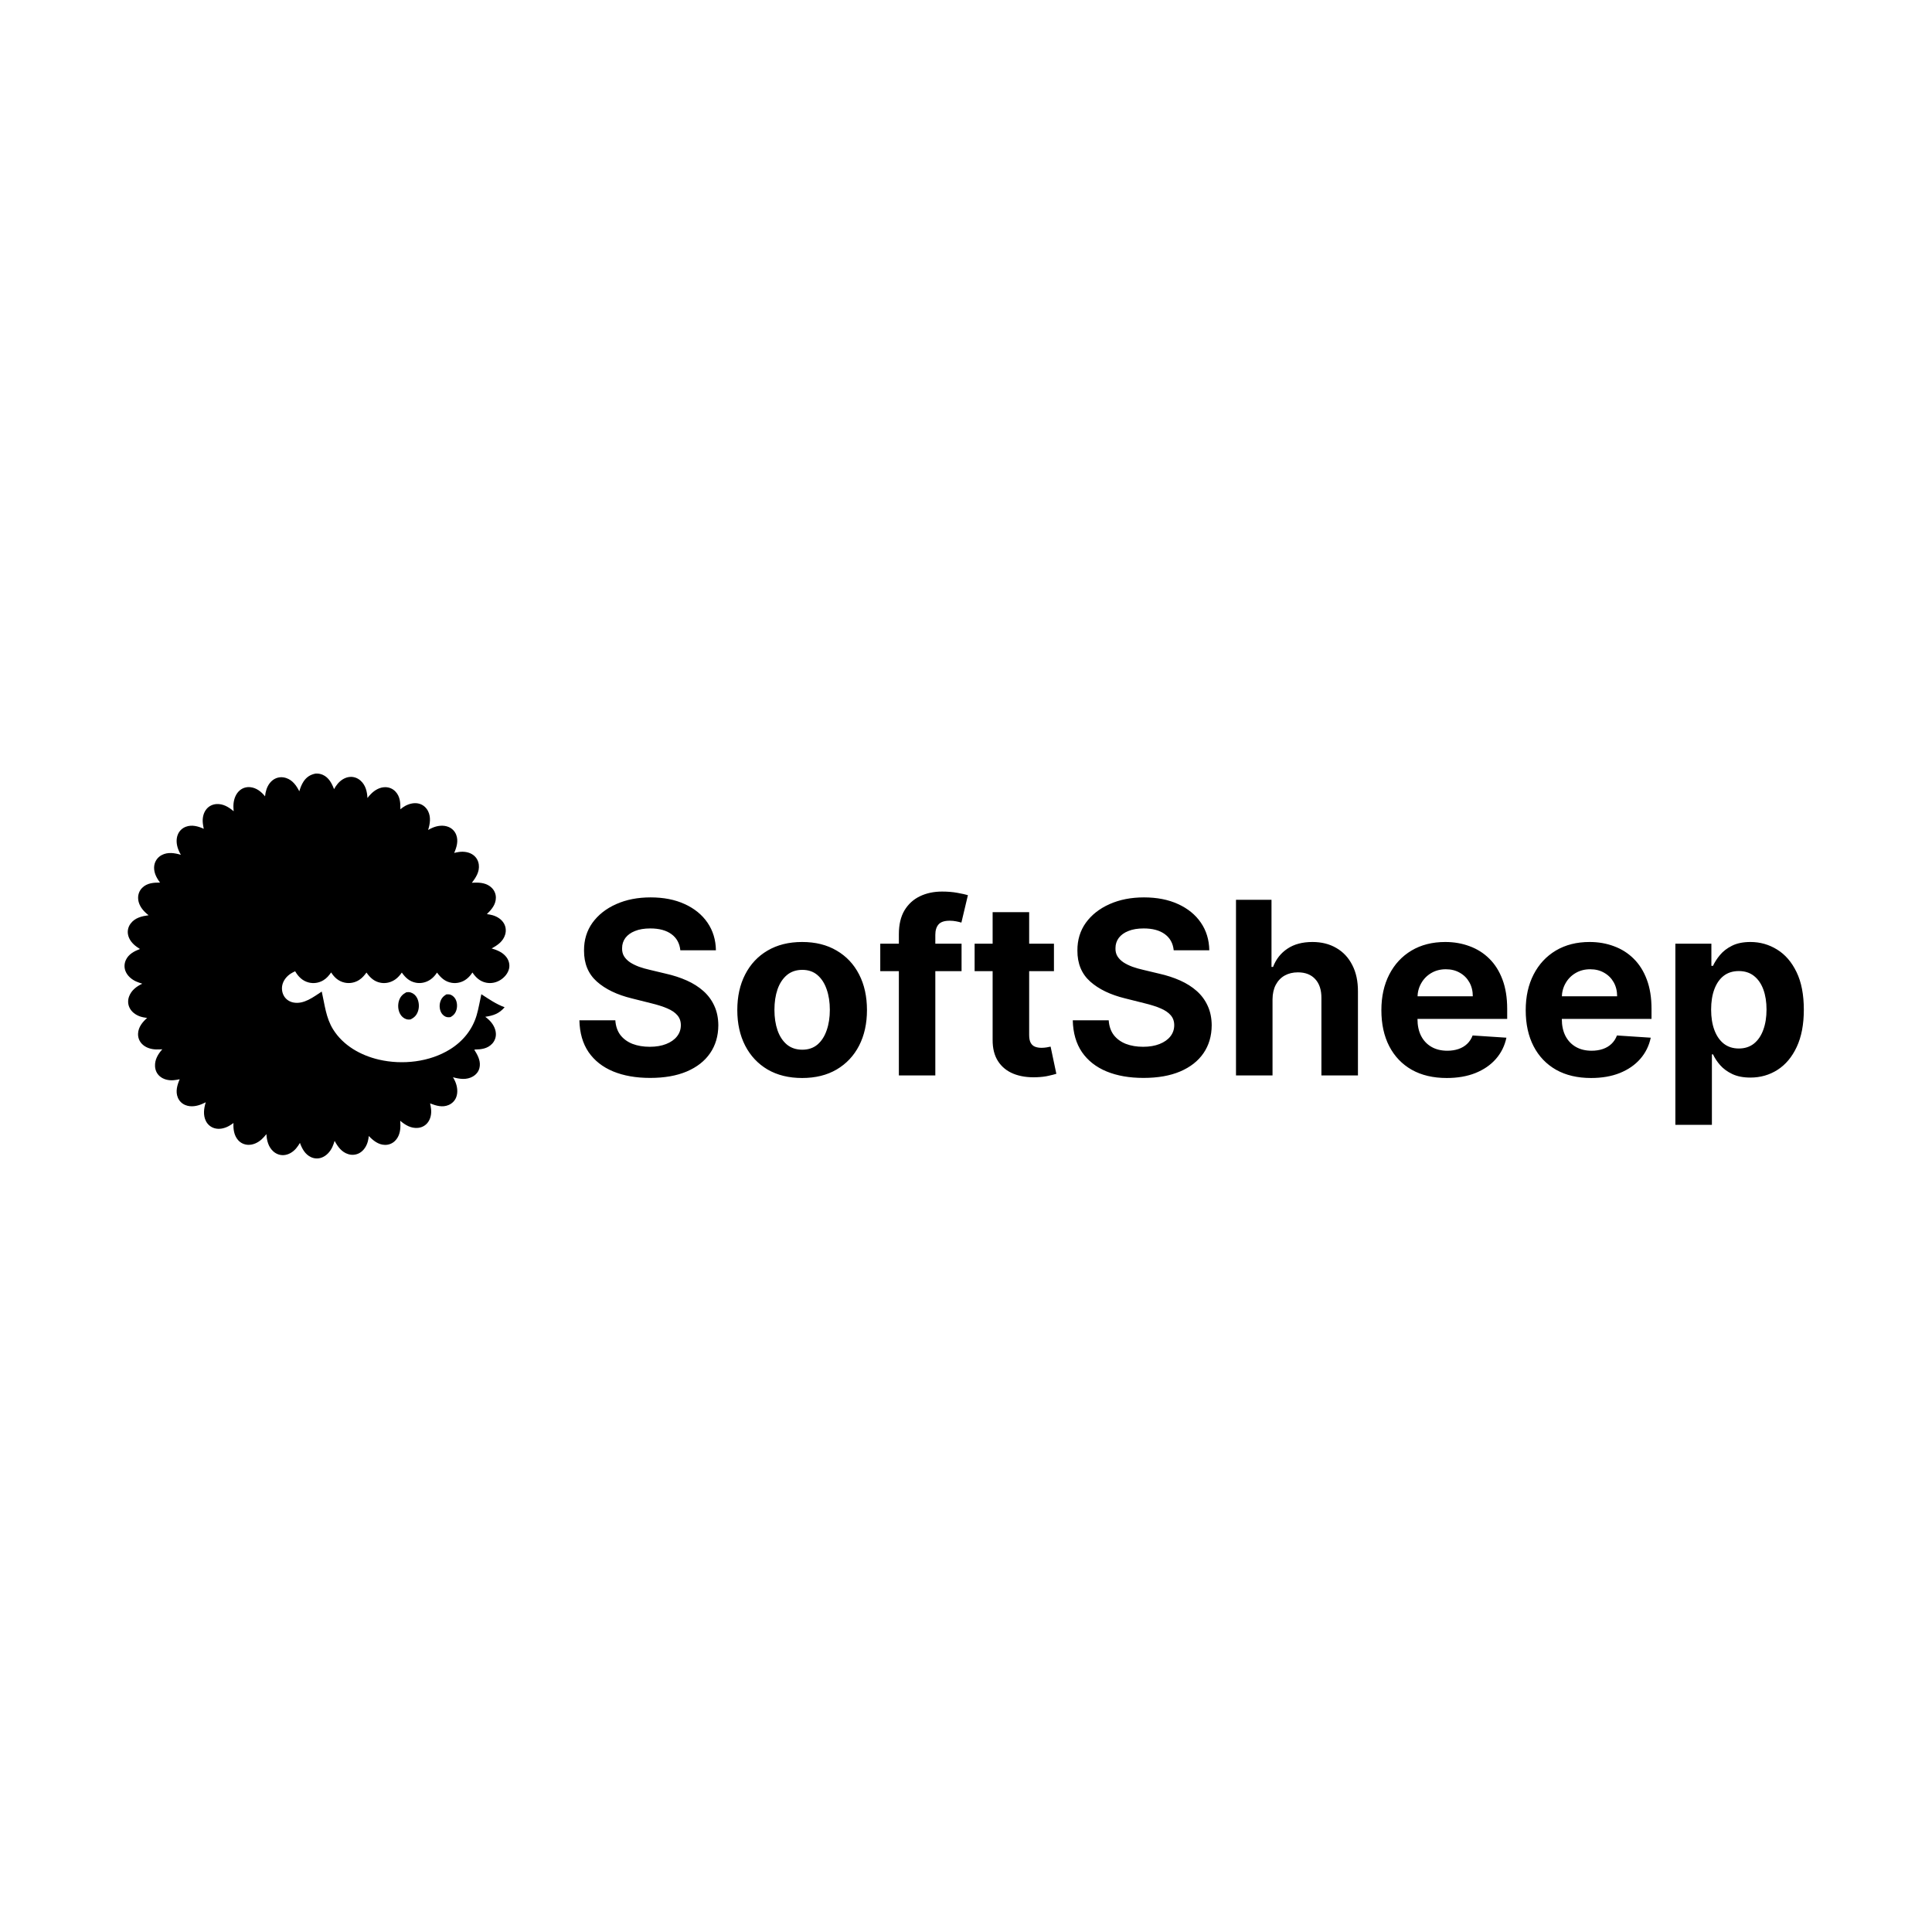
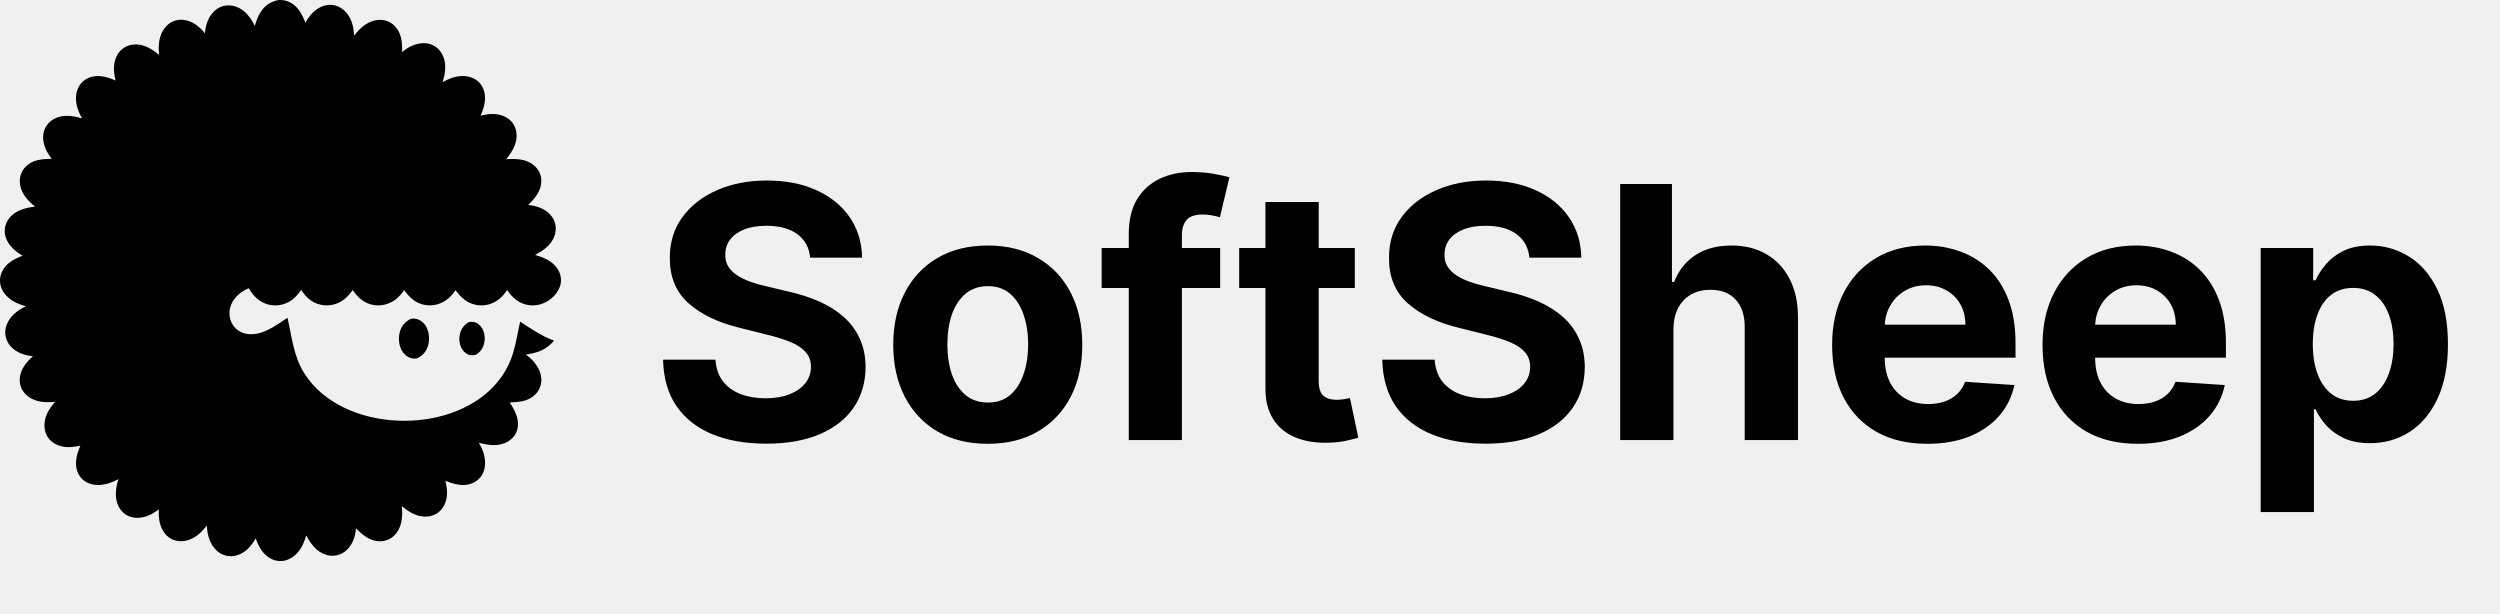
- <svg xmlns="http://www.w3.org/2000/svg" width="1024" height="1024" viewBox="0 0 1024 1024" fill="none">
-   <rect width="1024" height="1024" fill="white" />
-   <path d="M167.281 410.009C168.638 409.957 169.835 410.121 171.085 410.675C174.276 412.093 175.86 415.162 177.049 418.258C177.621 417.243 178.23 416.29 178.986 415.398C180.642 413.443 182.966 411.937 185.575 411.774C187.608 411.648 189.548 412.375 191.066 413.718C193.771 416.113 194.579 419.497 194.755 422.96C195.32 422.213 195.932 421.506 196.589 420.838C198.596 418.788 201.272 417.205 204.215 417.219C206.241 417.23 208.124 418.013 209.536 419.469C212.074 422.083 212.268 425.507 212.204 428.94C213.043 428.265 213.878 427.612 214.832 427.107C217.163 425.874 219.938 425.236 222.508 426.075C224.451 426.709 225.994 428.14 226.901 429.956C228.47 433.097 227.946 436.679 226.905 439.89C227.666 439.464 228.447 439.075 229.246 438.724C231.854 437.596 235.006 437.185 237.692 438.287C237.924 438.38 238.15 438.484 238.371 438.6C238.592 438.716 238.807 438.842 239.015 438.98C239.223 439.118 239.423 439.266 239.617 439.424C239.809 439.583 239.993 439.751 240.169 439.929C240.344 440.106 240.51 440.292 240.667 440.487C240.823 440.681 240.969 440.883 241.105 441.093C241.24 441.302 241.365 441.518 241.478 441.741C241.591 441.963 241.693 442.191 241.783 442.424C243.051 445.667 242.06 449.037 240.723 452.072C241.534 451.861 242.354 451.695 243.184 451.576C245.837 451.19 248.775 451.59 250.947 453.258C252.542 454.484 253.532 456.279 253.777 458.272C254.238 462.013 252.277 465.072 250.086 467.883C250.606 467.86 251.126 467.839 251.646 467.822C254.855 467.718 258.13 468.16 260.548 470.485C260.727 470.654 260.897 470.832 261.057 471.019C261.218 471.206 261.369 471.4 261.51 471.602C261.651 471.804 261.781 472.012 261.901 472.227C262.021 472.443 262.13 472.664 262.227 472.89C262.325 473.116 262.411 473.346 262.485 473.581C262.559 473.816 262.621 474.053 262.672 474.295C262.722 474.536 262.76 474.779 262.785 475.024C262.81 475.269 262.823 475.514 262.824 475.761C262.834 479.42 260.517 482.083 258.065 484.499C259.081 484.631 260.075 484.806 261.062 485.084C263.545 485.785 265.935 487.292 267.189 489.607C268.147 491.375 268.317 493.426 267.747 495.347C266.673 498.96 263.719 500.999 260.566 502.683C263.651 503.617 266.713 504.848 268.622 507.601C269.748 509.227 270.254 511.328 269.839 513.279C269.311 515.753 267.548 517.866 265.48 519.248C263.171 520.791 260.399 521.391 257.671 520.838C254.418 520.178 252.195 518.121 250.398 515.439C249.528 516.77 248.525 517.965 247.247 518.925C246.973 519.135 246.69 519.33 246.397 519.511C246.104 519.692 245.802 519.858 245.492 520.009C245.183 520.159 244.866 520.294 244.542 520.412C244.219 520.531 243.891 520.633 243.557 520.718C243.223 520.804 242.886 520.872 242.545 520.924C242.205 520.975 241.862 521.01 241.519 521.027C241.174 521.043 240.83 521.043 240.486 521.025C240.142 521.007 239.8 520.972 239.459 520.92C235.953 520.364 233.652 518.258 231.633 515.489C230.74 516.84 229.638 518.113 228.315 519.06C226.037 520.692 223.23 521.377 220.463 520.87C217.094 520.253 214.876 518.19 212.968 515.478C212.02 516.83 210.957 518.084 209.607 519.05C207.364 520.653 204.602 521.374 201.87 520.907C198.42 520.316 196.18 518.243 194.238 515.471C193.136 516.982 192.014 518.309 190.438 519.345C190.153 519.533 189.858 519.706 189.555 519.864C189.252 520.022 188.942 520.165 188.625 520.293C188.308 520.42 187.985 520.531 187.657 520.626C187.329 520.721 186.997 520.8 186.66 520.862C186.324 520.923 185.986 520.968 185.645 520.997C185.304 521.025 184.963 521.036 184.622 521.03C184.28 521.024 183.939 521.001 183.6 520.961C183.26 520.922 182.924 520.865 182.59 520.791C179.408 520.079 177.226 518.091 175.51 515.412C174.31 517.095 173.167 518.488 171.377 519.567C171.086 519.743 170.786 519.905 170.478 520.052C170.17 520.199 169.855 520.33 169.534 520.445C169.213 520.56 168.887 520.659 168.556 520.741C168.226 520.824 167.891 520.889 167.554 520.938C167.216 520.987 166.877 521.019 166.536 521.033C166.195 521.048 165.855 521.046 165.514 521.027C165.174 521.007 164.835 520.971 164.498 520.917C164.161 520.864 163.828 520.793 163.498 520.706C160.256 519.847 158.082 517.611 156.435 514.794C155.674 515.144 154.906 515.531 154.198 515.978C152.006 517.362 150.188 519.56 149.627 522.127C149.176 524.192 149.551 526.461 150.719 528.231C151.806 529.876 153.528 530.953 155.45 531.339C161.037 532.459 166.135 528.406 170.536 525.549C172.12 532.46 172.708 539.4 176.545 545.576C181.884 554.17 191.172 559.377 200.826 561.623C213.246 564.513 227.713 562.937 238.629 556.1C245.355 551.888 250.377 545.75 252.635 538.086C253.7 534.47 254.285 530.639 255.124 526.956C259.118 529.553 262.962 532.204 267.459 533.87C264.504 537.272 261.538 538.278 257.2 538.924C257.81 539.365 258.395 539.862 258.952 540.368C261.032 542.263 262.739 545.011 262.832 547.888C262.841 548.134 262.838 548.38 262.822 548.625C262.807 548.871 262.78 549.115 262.74 549.358C262.7 549.6 262.648 549.841 262.584 550.079C262.52 550.316 262.444 550.55 262.357 550.779C262.27 551.009 262.171 551.234 262.061 551.454C261.951 551.675 261.83 551.889 261.699 552.097C261.567 552.304 261.426 552.505 261.274 552.699C261.122 552.893 260.961 553.079 260.791 553.256C258.348 555.822 255.12 556.212 251.768 556.281L251.559 556.295L251.456 556.545C251.626 556.801 251.791 557.06 251.953 557.322C253.606 560.009 254.908 562.947 254.09 566.161C253.606 568.068 252.315 569.576 250.636 570.553C247.313 572.488 243.618 571.928 240.089 570.97C240.5 571.628 240.863 572.312 241.179 573.021C242.353 575.614 242.849 578.872 241.792 581.585C241.07 583.435 239.641 584.868 237.825 585.658C234.494 587.106 231.155 586.066 227.957 584.826C228.202 585.805 228.362 586.818 228.474 587.82C228.761 590.375 228.227 593.152 226.561 595.169C225.29 596.709 223.484 597.623 221.502 597.805C217.853 598.14 214.795 596.301 212.12 594.03C212.193 594.848 212.229 595.668 212.229 596.49C212.245 599.46 211.573 602.499 209.393 604.657C209.219 604.833 209.037 604.999 208.846 605.155C208.655 605.312 208.456 605.458 208.251 605.595C208.045 605.732 207.833 605.858 207.614 605.972C207.395 606.087 207.171 606.191 206.942 606.284C206.713 606.376 206.48 606.457 206.243 606.525C206.006 606.594 205.766 606.651 205.523 606.695C205.28 606.74 205.035 606.772 204.789 606.791C204.542 606.811 204.296 606.818 204.049 606.813C200.526 606.755 197.786 604.52 195.465 602.099C195.366 603.06 195.221 603.997 194.972 604.932C194.313 607.412 192.823 609.849 190.535 611.123C190.314 611.245 190.087 611.357 189.854 611.457C189.621 611.556 189.384 611.644 189.143 611.72C188.901 611.796 188.656 611.86 188.409 611.912C188.161 611.964 187.911 612.003 187.659 612.03C187.407 612.057 187.155 612.071 186.902 612.072C186.649 612.073 186.396 612.062 186.144 612.039C185.892 612.015 185.642 611.979 185.393 611.93C185.145 611.881 184.899 611.82 184.657 611.746C181.108 610.703 179.025 607.775 177.35 604.684C177.014 605.773 176.644 606.877 176.165 607.911C175.034 610.352 173.073 612.597 170.502 613.543C170.273 613.628 170.042 613.701 169.807 613.762C169.572 613.823 169.334 613.873 169.093 613.911C168.853 613.948 168.612 613.974 168.369 613.988C168.126 614.002 167.884 614.004 167.641 613.993C167.398 613.983 167.156 613.961 166.915 613.927C166.674 613.892 166.436 613.846 166.2 613.788C165.964 613.73 165.731 613.66 165.502 613.579C165.272 613.498 165.048 613.406 164.828 613.302C161.699 611.851 160.102 608.855 158.973 605.763C158.346 606.805 157.697 607.809 156.897 608.73C155.239 610.64 152.913 612.091 150.342 612.239C148.322 612.356 146.393 611.629 144.889 610.289C142.255 607.944 141.373 604.498 141.206 601.104C140.434 602.074 139.615 603.014 138.697 603.851C136.737 605.638 134.108 606.917 131.408 606.777C129.381 606.672 127.523 605.798 126.183 604.267C124.032 601.808 123.557 598.366 123.753 595.221C122.962 595.799 122.154 596.341 121.295 596.813C118.976 598.088 116.176 598.742 113.59 597.953C113.351 597.88 113.116 597.795 112.885 597.698C112.655 597.601 112.43 597.493 112.21 597.374C111.99 597.254 111.777 597.123 111.571 596.982C111.365 596.84 111.166 596.689 110.975 596.528C110.785 596.366 110.603 596.195 110.429 596.015C110.256 595.834 110.092 595.646 109.938 595.45C109.784 595.253 109.64 595.048 109.506 594.837C109.373 594.625 109.25 594.408 109.139 594.184C107.571 591.1 108.042 587.4 109.061 584.229C108.455 584.538 107.839 584.826 107.213 585.093C104.403 586.302 101.151 586.906 98.231 585.701C98.009 585.612 97.792 585.511 97.579 585.4C97.367 585.289 97.161 585.167 96.961 585.036C96.76 584.904 96.567 584.762 96.381 584.611C96.195 584.46 96.017 584.3 95.847 584.131C95.677 583.963 95.516 583.786 95.363 583.601C95.21 583.416 95.068 583.224 94.934 583.025C94.801 582.826 94.678 582.62 94.565 582.409C94.452 582.197 94.35 581.981 94.259 581.759C92.912 578.506 93.927 575.105 95.232 572.029C94.13 572.263 93.021 572.453 91.897 572.542C89.346 572.742 86.591 572.124 84.636 570.404C83.097 569.051 82.271 567.173 82.172 565.138C81.999 561.609 83.759 558.673 86.03 556.136C84.931 556.201 83.828 556.256 82.726 556.224C79.924 556.141 77.005 555.238 75.074 553.116C73.722 551.629 73.07 549.736 73.181 547.735C73.37 544.325 75.529 541.705 77.974 539.529C76.689 539.353 75.434 539.159 74.207 538.728C71.826 537.89 69.664 536.305 68.588 533.969C67.729 532.105 67.713 530.042 68.423 528.128C69.628 524.878 72.373 522.804 75.408 521.38C74.32 521.034 73.214 520.672 72.17 520.21C69.738 519.133 67.453 517.174 66.487 514.645C65.766 512.755 65.856 510.71 66.689 508.873C68.12 505.719 71.099 504.175 74.171 502.987C73.611 502.632 73.061 502.262 72.52 501.878C70.246 500.266 68.272 497.97 67.814 495.14C67.485 493.119 68.02 491.123 69.249 489.494C71.581 486.403 75.145 485.605 78.761 485.097C78.167 484.659 77.615 484.168 77.078 483.663C74.948 481.659 73.241 478.985 73.198 475.977C73.169 473.951 73.909 472.04 75.338 470.596C77.911 467.997 81.382 467.777 84.821 467.785C84.236 467.019 83.706 466.215 83.232 465.376C81.951 463.119 81.242 460.367 81.964 457.813C82.033 457.569 82.114 457.328 82.208 457.092C82.301 456.856 82.406 456.626 82.523 456.4C82.64 456.175 82.768 455.956 82.908 455.743C83.047 455.531 83.196 455.327 83.356 455.129C83.516 454.932 83.685 454.744 83.865 454.564C84.044 454.384 84.232 454.214 84.428 454.053C84.624 453.892 84.829 453.742 85.04 453.601C85.252 453.461 85.47 453.333 85.695 453.215C88.908 451.5 92.534 452.079 95.864 453.061C95.312 452.19 94.872 451.199 94.5 450.239C93.51 447.683 93.204 444.658 94.348 442.101C94.447 441.878 94.556 441.661 94.675 441.449C94.795 441.238 94.926 441.033 95.066 440.834C95.207 440.635 95.356 440.444 95.516 440.26C95.675 440.077 95.844 439.901 96.021 439.734C96.198 439.567 96.383 439.41 96.575 439.262C96.768 439.113 96.968 438.974 97.174 438.846C97.381 438.717 97.594 438.599 97.812 438.492C98.03 438.385 98.253 438.289 98.481 438.204C101.695 436.987 105.013 437.922 108.003 439.286C107.784 438.312 107.617 437.329 107.505 436.337C107.213 433.723 107.735 430.888 109.448 428.824C110.752 427.252 112.612 426.336 114.641 426.183C118.225 425.911 121.217 427.752 123.843 429.98C123.741 428.619 123.641 427.262 123.78 425.9C124.05 423.24 125.091 420.523 127.22 418.804C128.79 417.535 130.737 417.013 132.735 417.23C135.939 417.579 138.524 419.642 140.476 422.078C140.61 420.848 140.822 419.652 141.206 418.473C141.977 416.107 143.481 413.897 145.742 412.749C147.6 411.805 149.726 411.719 151.691 412.377C155.08 413.509 157.094 416.352 158.641 419.402C159.171 417.601 159.845 415.793 160.886 414.222C162.468 411.835 164.498 410.551 167.281 410.009Z" fill="black" />
-   <path d="M215.371 525.917C216.209 525.812 216.923 525.779 217.736 526.05C219.257 526.556 220.377 527.594 221.085 529.015C222.146 531.147 222.302 533.84 221.506 536.083C220.762 538.179 219.516 539.412 217.518 540.343C216.776 540.408 216.071 540.417 215.351 540.188C213.898 539.726 212.729 538.651 212.023 537.316C210.934 535.257 210.773 532.636 211.456 530.426C212.128 528.253 213.403 526.984 215.371 525.917Z" fill="black" />
-   <path d="M236.551 527.051C237.088 526.999 237.688 526.982 238.222 527.068C239.481 527.271 240.651 528.279 241.293 529.34C242.289 530.987 242.464 533.223 241.975 535.061C241.478 536.932 240.483 538.119 238.82 539.087C238.217 539.165 237.577 539.213 236.973 539.114C235.828 538.926 234.705 538.026 234.087 537.074C233.02 535.428 232.774 533.202 233.259 531.322C233.769 529.346 234.81 528.093 236.551 527.051Z" fill="black" />
-   <path d="M360.591 503.682C360.227 500.015 358.667 497.167 355.909 495.136C353.152 493.106 349.409 492.091 344.682 492.091C341.47 492.091 338.758 492.545 336.545 493.455C334.333 494.333 332.636 495.561 331.455 497.136C330.303 498.712 329.727 500.5 329.727 502.5C329.667 504.167 330.015 505.621 330.773 506.864C331.561 508.106 332.636 509.182 334 510.091C335.364 510.97 336.939 511.742 338.727 512.409C340.515 513.045 342.424 513.591 344.455 514.045L352.818 516.045C356.879 516.955 360.606 518.167 364 519.682C367.394 521.197 370.333 523.061 372.818 525.273C375.303 527.485 377.227 530.091 378.591 533.091C379.985 536.091 380.697 539.53 380.727 543.409C380.697 549.106 379.242 554.045 376.364 558.227C373.515 562.379 369.394 565.606 364 567.909C358.636 570.182 352.167 571.318 344.591 571.318C337.076 571.318 330.53 570.167 324.955 567.864C319.409 565.561 315.076 562.152 311.955 557.636C308.864 553.091 307.242 547.47 307.091 540.773H326.136C326.348 543.894 327.242 546.5 328.818 548.591C330.424 550.652 332.561 552.212 335.227 553.273C337.924 554.303 340.97 554.818 344.364 554.818C347.697 554.818 350.591 554.333 353.045 553.364C355.53 552.394 357.455 551.045 358.818 549.318C360.182 547.591 360.864 545.606 360.864 543.364C360.864 541.273 360.242 539.515 359 538.091C357.788 536.667 356 535.455 353.636 534.455C351.303 533.455 348.439 532.545 345.045 531.727L334.909 529.182C327.061 527.273 320.864 524.288 316.318 520.227C311.773 516.167 309.515 510.697 309.545 503.818C309.515 498.182 311.015 493.258 314.045 489.045C317.106 484.833 321.303 481.545 326.636 479.182C331.97 476.818 338.03 475.636 344.818 475.636C351.727 475.636 357.758 476.818 362.909 479.182C368.091 481.545 372.121 484.833 375 489.045C377.879 493.258 379.364 498.136 379.455 503.682H360.591ZM425.148 571.364C418.087 571.364 411.981 569.864 406.83 566.864C401.708 563.833 397.754 559.621 394.966 554.227C392.178 548.803 390.784 542.515 390.784 535.364C390.784 528.152 392.178 521.848 394.966 516.455C397.754 511.03 401.708 506.818 406.83 503.818C411.981 500.788 418.087 499.273 425.148 499.273C432.208 499.273 438.299 500.788 443.42 503.818C448.572 506.818 452.542 511.03 455.33 516.455C458.117 521.848 459.511 528.152 459.511 535.364C459.511 542.515 458.117 548.803 455.33 554.227C452.542 559.621 448.572 563.833 443.42 566.864C438.299 569.864 432.208 571.364 425.148 571.364ZM425.239 556.364C428.451 556.364 431.133 555.455 433.284 553.636C435.436 551.788 437.057 549.273 438.148 546.091C439.269 542.909 439.83 539.288 439.83 535.227C439.83 531.167 439.269 527.545 438.148 524.364C437.057 521.182 435.436 518.667 433.284 516.818C431.133 514.97 428.451 514.045 425.239 514.045C421.996 514.045 419.269 514.97 417.057 516.818C414.875 518.667 413.223 521.182 412.102 524.364C411.011 527.545 410.466 531.167 410.466 535.227C410.466 539.288 411.011 542.909 412.102 546.091C413.223 549.273 414.875 551.788 417.057 553.636C419.269 555.455 421.996 556.364 425.239 556.364ZM509.648 500.182V514.727H466.557V500.182H509.648ZM476.42 570V495.136C476.42 490.076 477.405 485.879 479.375 482.545C481.375 479.212 484.102 476.712 487.557 475.045C491.011 473.379 494.936 472.545 499.33 472.545C502.299 472.545 505.011 472.773 507.466 473.227C509.951 473.682 511.799 474.091 513.011 474.455L509.557 489C508.799 488.758 507.86 488.53 506.739 488.318C505.648 488.106 504.527 488 503.375 488C500.527 488 498.542 488.667 497.42 490C496.299 491.303 495.739 493.136 495.739 495.5V570H476.42ZM558.614 500.182V514.727H516.568V500.182H558.614ZM526.114 483.455H545.477V548.545C545.477 550.333 545.75 551.727 546.295 552.727C546.841 553.697 547.598 554.379 548.568 554.773C549.568 555.167 550.72 555.364 552.023 555.364C552.932 555.364 553.841 555.288 554.75 555.136C555.659 554.955 556.356 554.818 556.841 554.727L559.886 569.136C558.917 569.439 557.553 569.788 555.795 570.182C554.038 570.606 551.902 570.864 549.386 570.955C544.72 571.136 540.629 570.515 537.114 569.091C533.629 567.667 530.917 565.455 528.977 562.455C527.038 559.455 526.083 555.667 526.114 551.091V483.455ZM622.091 503.682C621.727 500.015 620.167 497.167 617.409 495.136C614.652 493.106 610.909 492.091 606.182 492.091C602.97 492.091 600.258 492.545 598.045 493.455C595.833 494.333 594.136 495.561 592.955 497.136C591.803 498.712 591.227 500.5 591.227 502.5C591.167 504.167 591.515 505.621 592.273 506.864C593.061 508.106 594.136 509.182 595.5 510.091C596.864 510.97 598.439 511.742 600.227 512.409C602.015 513.045 603.924 513.591 605.955 514.045L614.318 516.045C618.379 516.955 622.106 518.167 625.5 519.682C628.894 521.197 631.833 523.061 634.318 525.273C636.803 527.485 638.727 530.091 640.091 533.091C641.485 536.091 642.197 539.53 642.227 543.409C642.197 549.106 640.742 554.045 637.864 558.227C635.015 562.379 630.894 565.606 625.5 567.909C620.136 570.182 613.667 571.318 606.091 571.318C598.576 571.318 592.03 570.167 586.455 567.864C580.909 565.561 576.576 562.152 573.455 557.636C570.364 553.091 568.742 547.47 568.591 540.773H587.636C587.848 543.894 588.742 546.5 590.318 548.591C591.924 550.652 594.061 552.212 596.727 553.273C599.424 554.303 602.47 554.818 605.864 554.818C609.197 554.818 612.091 554.333 614.545 553.364C617.03 552.394 618.955 551.045 620.318 549.318C621.682 547.591 622.364 545.606 622.364 543.364C622.364 541.273 621.742 539.515 620.5 538.091C619.288 536.667 617.5 535.455 615.136 534.455C612.803 533.455 609.939 532.545 606.545 531.727L596.409 529.182C588.561 527.273 582.364 524.288 577.818 520.227C573.273 516.167 571.015 510.697 571.045 503.818C571.015 498.182 572.515 493.258 575.545 489.045C578.606 484.833 582.803 481.545 588.136 479.182C593.47 476.818 599.53 475.636 606.318 475.636C613.227 475.636 619.258 476.818 624.409 479.182C629.591 481.545 633.621 484.833 636.5 489.045C639.379 493.258 640.864 498.136 640.955 503.682H622.091ZM674.466 529.636V570H655.102V476.909H673.92V512.5H674.739C676.314 508.379 678.86 505.152 682.375 502.818C685.89 500.455 690.299 499.273 695.602 499.273C700.451 499.273 704.678 500.333 708.284 502.455C711.92 504.545 714.739 507.561 716.739 511.5C718.769 515.409 719.769 520.091 719.739 525.545V570H700.375V529C700.405 524.697 699.314 521.348 697.102 518.955C694.92 516.561 691.86 515.364 687.92 515.364C685.284 515.364 682.951 515.924 680.92 517.045C678.92 518.167 677.345 519.803 676.193 521.955C675.072 524.076 674.496 526.636 674.466 529.636ZM766.795 571.364C759.614 571.364 753.432 569.909 748.25 567C743.098 564.061 739.129 559.909 736.341 554.545C733.553 549.152 732.159 542.773 732.159 535.409C732.159 528.227 733.553 521.924 736.341 516.5C739.129 511.076 743.053 506.848 748.114 503.818C753.205 500.788 759.174 499.273 766.023 499.273C770.629 499.273 774.917 500.015 778.886 501.5C782.886 502.955 786.371 505.152 789.341 508.091C792.341 511.03 794.674 514.727 796.341 519.182C798.008 523.606 798.841 528.788 798.841 534.727V540.045H739.886V528.045H780.614C780.614 525.258 780.008 522.788 778.795 520.636C777.583 518.485 775.902 516.803 773.75 515.591C771.629 514.348 769.159 513.727 766.341 513.727C763.402 513.727 760.795 514.409 758.523 515.773C756.28 517.106 754.523 518.909 753.25 521.182C751.977 523.424 751.326 525.924 751.295 528.682V540.091C751.295 543.545 751.932 546.53 753.205 549.045C754.508 551.561 756.341 553.5 758.705 554.864C761.068 556.227 763.871 556.909 767.114 556.909C769.265 556.909 771.235 556.606 773.023 556C774.811 555.394 776.341 554.485 777.614 553.273C778.886 552.061 779.856 550.576 780.523 548.818L798.432 550C797.523 554.303 795.659 558.061 792.841 561.273C790.053 564.455 786.447 566.939 782.023 568.727C777.629 570.485 772.553 571.364 766.795 571.364ZM843.295 571.364C836.114 571.364 829.932 569.909 824.75 567C819.598 564.061 815.629 559.909 812.841 554.545C810.053 549.152 808.659 542.773 808.659 535.409C808.659 528.227 810.053 521.924 812.841 516.5C815.629 511.076 819.553 506.848 824.614 503.818C829.705 500.788 835.674 499.273 842.523 499.273C847.129 499.273 851.417 500.015 855.386 501.5C859.386 502.955 862.871 505.152 865.841 508.091C868.841 511.03 871.174 514.727 872.841 519.182C874.508 523.606 875.341 528.788 875.341 534.727V540.045H816.386V528.045H857.114C857.114 525.258 856.508 522.788 855.295 520.636C854.083 518.485 852.402 516.803 850.25 515.591C848.129 514.348 845.659 513.727 842.841 513.727C839.902 513.727 837.295 514.409 835.023 515.773C832.78 517.106 831.023 518.909 829.75 521.182C828.477 523.424 827.826 525.924 827.795 528.682V540.091C827.795 543.545 828.432 546.53 829.705 549.045C831.008 551.561 832.841 553.5 835.205 554.864C837.568 556.227 840.371 556.909 843.614 556.909C845.765 556.909 847.735 556.606 849.523 556C851.311 555.394 852.841 554.485 854.114 553.273C855.386 552.061 856.356 550.576 857.023 548.818L874.932 550C874.023 554.303 872.159 558.061 869.341 561.273C866.553 564.455 862.947 566.939 858.523 568.727C854.129 570.485 849.053 571.364 843.295 571.364ZM887.977 596.182V500.182H907.068V511.909H907.932C908.78 510.03 910.008 508.121 911.614 506.182C913.25 504.212 915.371 502.576 917.977 501.273C920.614 499.939 923.886 499.273 927.795 499.273C932.886 499.273 937.583 500.606 941.886 503.273C946.189 505.909 949.629 509.894 952.205 515.227C954.78 520.53 956.068 527.182 956.068 535.182C956.068 542.97 954.811 549.545 952.295 554.909C949.811 560.242 946.417 564.288 942.114 567.045C937.841 569.773 933.053 571.136 927.75 571.136C923.992 571.136 920.795 570.515 918.159 569.273C915.553 568.03 913.417 566.47 911.75 564.591C910.083 562.682 908.811 560.758 907.932 558.818H907.341V596.182H887.977ZM906.932 535.091C906.932 539.242 907.508 542.864 908.659 545.955C909.811 549.045 911.477 551.455 913.659 553.182C915.841 554.879 918.492 555.727 921.614 555.727C924.765 555.727 927.432 554.864 929.614 553.136C931.795 551.379 933.447 548.955 934.568 545.864C935.72 542.742 936.295 539.152 936.295 535.091C936.295 531.061 935.735 527.515 934.614 524.455C933.492 521.394 931.841 519 929.659 517.273C927.477 515.545 924.795 514.682 921.614 514.682C918.462 514.682 915.795 515.515 913.614 517.182C911.462 518.848 909.811 521.212 908.659 524.273C907.508 527.333 906.932 530.939 906.932 535.091Z" fill="black" />
+ <svg xmlns="http://www.w3.org/2000/svg" width="909" height="223" viewBox="0 0 909 223" fill="none">
+   <g clip-path="url(#clip0_21_8)">
+     <rect width="909" height="223" fill="none" />
+     <path d="M101.281 0.009C102.638 -0.043 103.835 0.121 105.085 0.675C108.276 2.093 109.86 5.162 111.049 8.258C111.621 7.243 112.23 6.29 112.986 5.398C114.642 3.443 116.966 1.937 119.575 1.774C121.608 1.648 123.548 2.375 125.066 3.718C127.771 6.113 128.579 9.497 128.755 12.96C129.32 12.213 129.932 11.505 130.589 10.838C132.597 8.788 135.272 7.205 138.215 7.219C140.241 7.23 142.124 8.013 143.536 9.469C146.074 12.083 146.268 15.507 146.204 18.939C147.043 18.265 147.878 17.612 148.832 17.107C151.163 15.874 153.938 15.236 156.508 16.075C158.451 16.709 159.994 18.14 160.901 19.956C162.47 23.097 161.946 26.68 160.905 29.89C161.666 29.463 162.447 29.075 163.246 28.724C165.854 27.596 169.006 27.185 171.692 28.287C171.924 28.38 172.15 28.484 172.371 28.6C172.592 28.716 172.807 28.842 173.015 28.98C173.223 29.118 173.423 29.266 173.617 29.424C173.809 29.583 173.993 29.752 174.169 29.929C174.344 30.106 174.51 30.292 174.667 30.487C174.823 30.681 174.969 30.883 175.105 31.093C175.24 31.302 175.365 31.518 175.478 31.741C175.591 31.963 175.693 32.191 175.783 32.424C177.051 35.667 176.06 39.037 174.723 42.072C175.534 41.861 176.354 41.695 177.184 41.576C179.837 41.19 182.775 41.59 184.947 43.258C186.542 44.484 187.532 46.279 187.777 48.272C188.238 52.013 186.277 55.072 184.086 57.883C184.606 57.86 185.126 57.839 185.646 57.822C188.855 57.718 192.13 58.16 194.548 60.485C194.727 60.654 194.897 60.833 195.057 61.019C195.218 61.206 195.369 61.4 195.51 61.602C195.651 61.804 195.781 62.012 195.901 62.227C196.021 62.443 196.13 62.663 196.227 62.89C196.325 63.116 196.411 63.346 196.485 63.581C196.559 63.816 196.621 64.053 196.672 64.295C196.722 64.536 196.76 64.779 196.785 65.024C196.81 65.269 196.823 65.514 196.824 65.761C196.834 69.42 194.517 72.083 192.065 74.499C193.081 74.631 194.075 74.806 195.062 75.085C197.545 75.785 199.935 77.292 201.189 79.607C202.147 81.375 202.317 83.426 201.747 85.347C200.673 88.96 197.719 90.999 194.566 92.683C197.651 93.617 200.713 94.848 202.622 97.601C203.748 99.227 204.254 101.328 203.839 103.279C203.311 105.753 201.548 107.866 199.48 109.248C197.171 110.791 194.399 111.391 191.671 110.838C188.418 110.178 186.195 108.121 184.398 105.439C183.528 106.77 182.525 107.965 181.247 108.925C180.973 109.135 180.69 109.33 180.397 109.511C180.104 109.692 179.802 109.858 179.492 110.009C179.183 110.159 178.866 110.294 178.542 110.412C178.219 110.531 177.891 110.633 177.557 110.718C177.223 110.804 176.886 110.872 176.545 110.924C176.205 110.975 175.862 111.01 175.519 111.027C175.174 111.043 174.83 111.043 174.486 111.025C174.142 111.007 173.8 110.972 173.459 110.92C169.953 110.364 167.652 108.258 165.633 105.489C164.74 106.84 163.638 108.113 162.315 109.06C160.037 110.692 157.23 111.377 154.463 110.87C151.094 110.253 148.876 108.19 146.968 105.478C146.02 106.83 144.957 108.084 143.607 109.05C141.364 110.653 138.602 111.374 135.87 110.907C132.42 110.316 130.18 108.244 128.238 105.471C127.136 106.982 126.014 108.309 124.438 109.345C124.153 109.533 123.858 109.706 123.555 109.864C123.252 110.022 122.942 110.165 122.625 110.293C122.308 110.42 121.985 110.531 121.657 110.626C121.329 110.721 120.997 110.8 120.66 110.862C120.324 110.923 119.986 110.968 119.645 110.997C119.304 111.025 118.963 111.036 118.622 111.03C118.28 111.024 117.939 111.001 117.6 110.961C117.26 110.922 116.924 110.865 116.59 110.791C113.408 110.079 111.226 108.091 109.51 105.412C108.31 107.095 107.167 108.488 105.377 109.567C105.086 109.743 104.786 109.905 104.478 110.052C104.17 110.199 103.855 110.33 103.534 110.445C103.213 110.56 102.887 110.659 102.556 110.741C102.226 110.824 101.891 110.889 101.554 110.938C101.216 110.987 100.877 111.019 100.536 111.033C100.195 111.048 99.855 111.046 99.514 111.027C99.174 111.007 98.835 110.971 98.498 110.917C98.161 110.864 97.828 110.793 97.498 110.706C94.256 109.847 92.082 107.611 90.435 104.794C89.674 105.144 88.906 105.531 88.198 105.978C86.006 107.362 84.188 109.56 83.627 112.127C83.175 114.192 83.551 116.461 84.719 118.231C85.806 119.876 87.528 120.953 89.45 121.339C95.037 122.459 100.135 118.406 104.536 115.549C106.12 122.46 106.708 129.4 110.545 135.576C115.884 144.17 125.172 149.377 134.826 151.623C147.246 154.513 161.713 152.937 172.629 146.1C179.355 141.888 184.377 135.75 186.635 128.086C187.7 124.47 188.285 120.639 189.124 116.956C193.118 119.553 196.962 122.204 201.459 123.87C198.504 127.272 195.538 128.278 191.2 128.924C191.81 129.365 192.395 129.862 192.952 130.368C195.032 132.263 196.739 135.011 196.832 137.888C196.841 138.134 196.838 138.38 196.822 138.625C196.807 138.871 196.78 139.115 196.74 139.358C196.7 139.6 196.648 139.841 196.584 140.079C196.52 140.316 196.444 140.55 196.357 140.78C196.27 141.009 196.171 141.234 196.061 141.454C195.951 141.675 195.83 141.889 195.699 142.097C195.567 142.304 195.426 142.505 195.274 142.699C195.122 142.893 194.961 143.079 194.791 143.256C192.348 145.822 189.12 146.212 185.768 146.281L185.559 146.295L185.456 146.545C185.626 146.801 185.791 147.06 185.953 147.322C187.606 150.009 188.907 152.946 188.09 156.161C187.606 158.068 186.315 159.576 184.636 160.553C181.313 162.488 177.618 161.928 174.089 160.97C174.5 161.628 174.863 162.312 175.179 163.021C176.353 165.614 176.849 168.872 175.792 171.585C175.07 173.435 173.641 174.868 171.825 175.658C168.494 177.106 165.155 176.066 161.957 174.826C162.202 175.805 162.362 176.818 162.474 177.82C162.761 180.375 162.227 183.152 160.561 185.169C159.29 186.709 157.484 187.623 155.502 187.805C151.853 188.14 148.795 186.301 146.12 184.03C146.193 184.848 146.229 185.668 146.229 186.49C146.245 189.46 145.573 192.499 143.393 194.657C143.219 194.833 143.037 194.999 142.846 195.155C142.655 195.312 142.456 195.458 142.251 195.595C142.045 195.732 141.833 195.858 141.614 195.972C141.395 196.087 141.171 196.191 140.942 196.284C140.713 196.376 140.48 196.457 140.243 196.525C140.006 196.594 139.766 196.651 139.523 196.695C139.28 196.74 139.035 196.772 138.789 196.791C138.542 196.811 138.296 196.818 138.049 196.813C134.526 196.755 131.787 194.52 129.465 192.099C129.366 193.06 129.221 193.997 128.972 194.932C128.313 197.412 126.823 199.849 124.535 201.123C124.314 201.245 124.087 201.357 123.854 201.457C123.621 201.556 123.384 201.644 123.143 201.72C122.901 201.796 122.656 201.86 122.409 201.912C122.161 201.964 121.911 202.003 121.659 202.03C121.407 202.057 121.155 202.071 120.902 202.072C120.649 202.073 120.396 202.062 120.144 202.039C119.892 202.015 119.642 201.979 119.393 201.93C119.145 201.881 118.899 201.82 118.657 201.746C115.108 200.703 113.025 197.775 111.35 194.684C111.014 195.773 110.644 196.877 110.165 197.911C109.034 200.352 107.073 202.597 104.502 203.543C104.273 203.628 104.042 203.701 103.807 203.762C103.572 203.823 103.334 203.873 103.093 203.911C102.853 203.948 102.612 203.974 102.369 203.988C102.126 204.002 101.884 204.004 101.641 203.993C101.398 203.983 101.156 203.961 100.915 203.927C100.674 203.892 100.436 203.846 100.2 203.788C99.964 203.73 99.731 203.66 99.501 203.579C99.272 203.498 99.048 203.406 98.828 203.302C95.699 201.851 94.102 198.855 92.973 195.763C92.346 196.805 91.697 197.809 90.897 198.73C89.239 200.64 86.913 202.091 84.342 202.239C82.322 202.356 80.393 201.629 78.888 200.289C76.255 197.944 75.374 194.498 75.206 191.104C74.433 192.074 73.615 193.014 72.697 193.851C70.737 195.638 68.108 196.917 65.408 196.777C63.381 196.672 61.523 195.798 60.183 194.267C58.032 191.808 57.557 188.366 57.753 185.221C56.962 185.799 56.154 186.341 55.295 186.813C52.976 188.088 50.176 188.742 47.59 187.953C47.35 187.88 47.116 187.795 46.885 187.698C46.655 187.601 46.43 187.493 46.21 187.374C45.99 187.254 45.777 187.123 45.571 186.982C45.365 186.841 45.166 186.689 44.975 186.528C44.785 186.366 44.603 186.195 44.429 186.015C44.256 185.834 44.092 185.646 43.938 185.45C43.783 185.253 43.64 185.048 43.506 184.837C43.373 184.625 43.25 184.408 43.139 184.184C41.571 181.1 42.042 177.4 43.061 174.229C42.455 174.538 41.839 174.826 41.213 175.093C38.403 176.302 35.151 176.906 32.231 175.701C32.009 175.612 31.792 175.511 31.579 175.4C31.367 175.289 31.161 175.167 30.961 175.036C30.761 174.904 30.567 174.762 30.381 174.611C30.195 174.46 30.017 174.3 29.847 174.131C29.677 173.963 29.515 173.786 29.363 173.601C29.21 173.416 29.068 173.224 28.934 173.025C28.801 172.826 28.678 172.62 28.565 172.409C28.452 172.197 28.35 171.981 28.259 171.759C26.912 168.506 27.927 165.105 29.232 162.029C28.13 162.263 27.021 162.453 25.897 162.542C23.346 162.742 20.591 162.124 18.636 160.404C17.097 159.051 16.271 157.173 16.172 155.138C15.999 151.609 17.759 148.673 20.03 146.136C18.931 146.201 17.828 146.256 16.726 146.224C13.924 146.141 11.005 145.238 9.074 143.116C7.722 141.629 7.07 139.736 7.181 137.735C7.37 134.325 9.53 131.705 11.974 129.529C10.689 129.353 9.434 129.159 8.207 128.728C5.826 127.89 3.664 126.305 2.588 123.969C1.729 122.105 1.714 120.042 2.423 118.128C3.628 114.878 6.373 112.804 9.408 111.38C8.32 111.034 7.214 110.672 6.17 110.21C3.738 109.133 1.453 107.174 0.487 104.645C-0.234 102.755 -0.144 100.71 0.689 98.873C2.12 95.719 5.099 94.175 8.171 92.987C7.611 92.632 7.061 92.262 6.52 91.878C4.246 90.266 2.273 87.97 1.814 85.14C1.485 83.118 2.02 81.123 3.249 79.495C5.581 76.403 9.145 75.606 12.761 75.097C12.167 74.659 11.615 74.168 11.078 73.663C8.948 71.659 7.241 68.985 7.198 65.977C7.169 63.951 7.909 62.04 9.338 60.596C11.911 57.997 15.382 57.777 18.821 57.785C18.236 57.019 17.706 56.215 17.232 55.376C15.95 53.119 15.242 50.367 15.964 47.813C16.033 47.569 16.114 47.328 16.208 47.092C16.301 46.856 16.406 46.626 16.523 46.4C16.64 46.175 16.768 45.956 16.908 45.743C17.047 45.531 17.196 45.327 17.356 45.129C17.516 44.932 17.685 44.744 17.865 44.564C18.044 44.384 18.232 44.214 18.428 44.053C18.625 43.892 18.829 43.742 19.04 43.601C19.252 43.461 19.47 43.333 19.695 43.215C22.908 41.5 26.534 42.08 29.864 43.061C29.312 42.19 28.872 41.199 28.5 40.239C27.51 37.684 27.204 34.658 28.348 32.101C28.447 31.878 28.556 31.661 28.675 31.449C28.795 31.238 28.926 31.033 29.066 30.834C29.207 30.635 29.356 30.444 29.516 30.26C29.675 30.077 29.844 29.901 30.021 29.734C30.198 29.567 30.383 29.41 30.575 29.262C30.768 29.113 30.968 28.974 31.174 28.846C31.381 28.717 31.593 28.599 31.812 28.492C32.03 28.385 32.253 28.289 32.481 28.204C35.695 26.987 39.013 27.922 42.003 29.286C41.784 28.312 41.617 27.329 41.505 26.337C41.213 23.724 41.735 20.889 43.448 18.824C44.752 17.252 46.612 16.336 48.641 16.183C52.225 15.911 55.217 17.752 57.843 19.98C57.741 18.619 57.641 17.262 57.78 15.9C58.05 13.24 59.091 10.523 61.219 8.804C62.79 7.535 64.737 7.013 66.735 7.23C69.939 7.579 72.524 9.642 74.476 12.078C74.61 10.848 74.822 9.652 75.206 8.473C75.978 6.107 77.481 3.897 79.742 2.749C81.6 1.805 83.726 1.719 85.691 2.377C89.08 3.509 91.094 6.352 92.641 9.402C93.171 7.601 93.845 5.793 94.886 4.222C96.468 1.835 98.498 0.551 101.281 0.009Z" fill="black" />
+     <path d="M149.371 115.917C150.209 115.812 150.923 115.779 151.736 116.05C153.257 116.556 154.377 117.594 155.085 119.015C156.146 121.147 156.302 123.84 155.506 126.083C154.762 128.179 153.516 129.412 151.518 130.343C150.776 130.408 150.071 130.417 149.351 130.188C147.898 129.726 146.729 128.651 146.023 127.316C144.934 125.257 144.773 122.636 145.456 120.426C146.128 118.253 147.403 116.983 149.371 115.917Z" fill="black" />
+     <path d="M170.551 117.051C171.088 116.999 171.688 116.982 172.222 117.068C173.481 117.271 174.651 118.279 175.293 119.34C176.289 120.987 176.464 123.223 175.975 125.061C175.478 126.932 174.483 128.119 172.82 129.086C172.217 129.164 171.577 129.213 170.973 129.114C169.828 128.926 168.705 128.026 168.087 127.074C167.02 125.428 166.774 123.202 167.259 121.322C167.769 119.346 168.81 118.093 170.551 117.051Z" fill="black" />
+     <path d="M294.591 93.682C294.227 90.015 292.667 87.167 289.909 85.136C287.152 83.106 283.409 82.091 278.682 82.091C275.47 82.091 272.758 82.546 270.545 83.454C268.333 84.333 266.636 85.561 265.455 87.136C264.303 88.712 263.727 90.5 263.727 92.5C263.667 94.167 264.015 95.621 264.773 96.864C265.561 98.106 266.636 99.182 268 100.091C269.364 100.97 270.939 101.742 272.727 102.409C274.515 103.045 276.424 103.591 278.455 104.045L286.818 106.045C290.879 106.955 294.606 108.167 298 109.682C301.394 111.197 304.333 113.061 306.818 115.273C309.303 117.485 311.227 120.091 312.591 123.091C313.985 126.091 314.697 129.53 314.727 133.409C314.697 139.106 313.242 144.045 310.364 148.227C307.515 152.379 303.394 155.606 298 157.909C292.636 160.182 286.167 161.318 278.591 161.318C271.076 161.318 264.53 160.167 258.955 157.864C253.409 155.561 249.076 152.152 245.955 147.636C242.864 143.091 241.242 137.47 241.091 130.773H260.136C260.348 133.894 261.242 136.5 262.818 138.591C264.424 140.652 266.561 142.212 269.227 143.273C271.924 144.303 274.97 144.818 278.364 144.818C281.697 144.818 284.591 144.333 287.045 143.364C289.53 142.394 291.455 141.045 292.818 139.318C294.182 137.591 294.864 135.606 294.864 133.364C294.864 131.273 294.242 129.515 293 128.091C291.788 126.667 290 125.455 287.636 124.455C285.303 123.455 282.439 122.545 279.045 121.727L268.909 119.182C261.061 117.273 254.864 114.288 250.318 110.227C245.773 106.167 243.515 100.697 243.545 93.818C243.515 88.182 245.015 83.258 248.045 79.046C251.106 74.833 255.303 71.546 260.636 69.182C265.97 66.818 272.03 65.636 278.818 65.636C285.727 65.636 291.758 66.818 296.909 69.182C302.091 71.546 306.121 74.833 309 79.046C311.879 83.258 313.364 88.136 313.455 93.682H294.591ZM359.148 161.364C352.087 161.364 345.981 159.864 340.83 156.864C335.708 153.833 331.754 149.621 328.966 144.227C326.178 138.803 324.784 132.515 324.784 125.364C324.784 118.152 326.178 111.848 328.966 106.455C331.754 101.03 335.708 96.818 340.83 93.818C345.981 90.788 352.087 89.273 359.148 89.273C366.208 89.273 372.299 90.788 377.42 93.818C382.572 96.818 386.542 101.03 389.33 106.455C392.117 111.848 393.511 118.152 393.511 125.364C393.511 132.515 392.117 138.803 389.33 144.227C386.542 149.621 382.572 153.833 377.42 156.864C372.299 159.864 366.208 161.364 359.148 161.364ZM359.239 146.364C362.451 146.364 365.133 145.455 367.284 143.636C369.436 141.788 371.057 139.273 372.148 136.091C373.269 132.909 373.83 129.288 373.83 125.227C373.83 121.167 373.269 117.545 372.148 114.364C371.057 111.182 369.436 108.667 367.284 106.818C365.133 104.97 362.451 104.045 359.239 104.045C355.996 104.045 353.269 104.97 351.057 106.818C348.875 108.667 347.223 111.182 346.102 114.364C345.011 117.545 344.466 121.167 344.466 125.227C344.466 129.288 345.011 132.909 346.102 136.091C347.223 139.273 348.875 141.788 351.057 143.636C353.269 145.455 355.996 146.364 359.239 146.364ZM443.648 90.182V104.727H400.557V90.182H443.648ZM410.42 160V85.136C410.42 80.076 411.405 75.879 413.375 72.545C415.375 69.212 418.102 66.712 421.557 65.045C425.011 63.379 428.936 62.545 433.33 62.545C436.299 62.545 439.011 62.773 441.466 63.227C443.951 63.682 445.799 64.091 447.011 64.454L443.557 79C442.799 78.758 441.86 78.53 440.739 78.318C439.648 78.106 438.527 78 437.375 78C434.527 78 432.542 78.667 431.42 80C430.299 81.303 429.739 83.136 429.739 85.5V160H410.42ZM492.614 90.182V104.727H450.568V90.182H492.614ZM460.114 73.454H479.477V138.545C479.477 140.333 479.75 141.727 480.295 142.727C480.841 143.697 481.598 144.379 482.568 144.773C483.568 145.167 484.72 145.364 486.023 145.364C486.932 145.364 487.841 145.288 488.75 145.136C489.659 144.955 490.356 144.818 490.841 144.727L493.886 159.136C492.917 159.439 491.553 159.788 489.795 160.182C488.038 160.606 485.902 160.864 483.386 160.955C478.72 161.136 474.629 160.515 471.114 159.091C467.629 157.667 464.917 155.455 462.977 152.455C461.038 149.455 460.083 145.667 460.114 141.091V73.454ZM556.091 93.682C555.727 90.015 554.167 87.167 551.409 85.136C548.652 83.106 544.909 82.091 540.182 82.091C536.97 82.091 534.258 82.546 532.045 83.454C529.833 84.333 528.136 85.561 526.955 87.136C525.803 88.712 525.227 90.5 525.227 92.5C525.167 94.167 525.515 95.621 526.273 96.864C527.061 98.106 528.136 99.182 529.5 100.091C530.864 100.97 532.439 101.742 534.227 102.409C536.015 103.045 537.924 103.591 539.955 104.045L548.318 106.045C552.379 106.955 556.106 108.167 559.5 109.682C562.894 111.197 565.833 113.061 568.318 115.273C570.803 117.485 572.727 120.091 574.091 123.091C575.485 126.091 576.197 129.53 576.227 133.409C576.197 139.106 574.742 144.045 571.864 148.227C569.015 152.379 564.894 155.606 559.5 157.909C554.136 160.182 547.667 161.318 540.091 161.318C532.576 161.318 526.03 160.167 520.455 157.864C514.909 155.561 510.576 152.152 507.455 147.636C504.364 143.091 502.742 137.47 502.591 130.773H521.636C521.848 133.894 522.742 136.5 524.318 138.591C525.924 140.652 528.061 142.212 530.727 143.273C533.424 144.303 536.47 144.818 539.864 144.818C543.197 144.818 546.091 144.333 548.545 143.364C551.03 142.394 552.955 141.045 554.318 139.318C555.682 137.591 556.364 135.606 556.364 133.364C556.364 131.273 555.742 129.515 554.5 128.091C553.288 126.667 551.5 125.455 549.136 124.455C546.803 123.455 543.939 122.545 540.545 121.727L530.409 119.182C522.561 117.273 516.364 114.288 511.818 110.227C507.273 106.167 505.015 100.697 505.045 93.818C505.015 88.182 506.515 83.258 509.545 79.046C512.606 74.833 516.803 71.546 522.136 69.182C527.47 66.818 533.53 65.636 540.318 65.636C547.227 65.636 553.258 66.818 558.409 69.182C563.591 71.546 567.621 74.833 570.5 79.046C573.379 83.258 574.864 88.136 574.955 93.682H556.091ZM608.466 119.636V160H589.102V66.909H607.92V102.5H608.739C610.314 98.379 612.86 95.151 616.375 92.818C619.89 90.454 624.299 89.273 629.602 89.273C634.451 89.273 638.678 90.333 642.284 92.454C645.92 94.546 648.739 97.561 650.739 101.5C652.769 105.409 653.769 110.091 653.739 115.545V160H634.375V119C634.405 114.697 633.314 111.348 631.102 108.955C628.92 106.561 625.86 105.364 621.92 105.364C619.284 105.364 616.951 105.924 614.92 107.045C612.92 108.167 611.345 109.803 610.193 111.955C609.072 114.076 608.496 116.636 608.466 119.636ZM700.795 161.364C693.614 161.364 687.432 159.909 682.25 157C677.098 154.061 673.129 149.909 670.341 144.545C667.553 139.152 666.159 132.773 666.159 125.409C666.159 118.227 667.553 111.924 670.341 106.5C673.129 101.076 677.053 96.849 682.114 93.818C687.205 90.788 693.174 89.273 700.023 89.273C704.629 89.273 708.917 90.015 712.886 91.5C716.886 92.954 720.371 95.151 723.341 98.091C726.341 101.03 728.674 104.727 730.341 109.182C732.008 113.606 732.841 118.788 732.841 124.727V130.045H673.886V118.045H714.614C714.614 115.258 714.008 112.788 712.795 110.636C711.583 108.485 709.902 106.803 707.75 105.591C705.629 104.348 703.159 103.727 700.341 103.727C697.402 103.727 694.795 104.409 692.523 105.773C690.28 107.106 688.523 108.909 687.25 111.182C685.977 113.424 685.326 115.924 685.295 118.682V130.091C685.295 133.545 685.932 136.53 687.205 139.045C688.508 141.561 690.341 143.5 692.705 144.864C695.068 146.227 697.871 146.909 701.114 146.909C703.265 146.909 705.235 146.606 707.023 146C708.811 145.394 710.341 144.485 711.614 143.273C712.886 142.061 713.856 140.576 714.523 138.818L732.432 140C731.523 144.303 729.659 148.061 726.841 151.273C724.053 154.455 720.447 156.939 716.023 158.727C711.629 160.485 706.553 161.364 700.795 161.364ZM777.295 161.364C770.114 161.364 763.932 159.909 758.75 157C753.598 154.061 749.629 149.909 746.841 144.545C744.053 139.152 742.659 132.773 742.659 125.409C742.659 118.227 744.053 111.924 746.841 106.5C749.629 101.076 753.553 96.849 758.614 93.818C763.705 90.788 769.674 89.273 776.523 89.273C781.129 89.273 785.417 90.015 789.386 91.5C793.386 92.954 796.871 95.151 799.841 98.091C802.841 101.03 805.174 104.727 806.841 109.182C808.508 113.606 809.341 118.788 809.341 124.727V130.045H750.386V118.045H791.114C791.114 115.258 790.508 112.788 789.295 110.636C788.083 108.485 786.402 106.803 784.25 105.591C782.129 104.348 779.659 103.727 776.841 103.727C773.902 103.727 771.295 104.409 769.023 105.773C766.78 107.106 765.023 108.909 763.75 111.182C762.477 113.424 761.826 115.924 761.795 118.682V130.091C761.795 133.545 762.432 136.53 763.705 139.045C765.008 141.561 766.841 143.5 769.205 144.864C771.568 146.227 774.371 146.909 777.614 146.909C779.765 146.909 781.735 146.606 783.523 146C785.311 145.394 786.841 144.485 788.114 143.273C789.386 142.061 790.356 140.576 791.023 138.818L808.932 140C808.023 144.303 806.159 148.061 803.341 151.273C800.553 154.455 796.947 156.939 792.523 158.727C788.129 160.485 783.053 161.364 777.295 161.364ZM821.977 186.182V90.182H841.068V101.909H841.932C842.78 100.03 844.008 98.121 845.614 96.182C847.25 94.212 849.371 92.576 851.977 91.273C854.614 89.939 857.886 89.273 861.795 89.273C866.886 89.273 871.583 90.606 875.886 93.273C880.189 95.909 883.629 99.894 886.205 105.227C888.78 110.53 890.068 117.182 890.068 125.182C890.068 132.97 888.811 139.545 886.295 144.909C883.811 150.242 880.417 154.288 876.114 157.045C871.841 159.773 867.053 161.136 861.75 161.136C857.992 161.136 854.795 160.515 852.159 159.273C849.553 158.03 847.417 156.47 845.75 154.591C844.083 152.682 842.811 150.758 841.932 148.818H841.341V186.182H821.977ZM840.932 125.091C840.932 129.242 841.508 132.864 842.659 135.955C843.811 139.045 845.477 141.455 847.659 143.182C849.841 144.879 852.492 145.727 855.614 145.727C858.765 145.727 861.432 144.864 863.614 143.136C865.795 141.379 867.447 138.955 868.568 135.864C869.72 132.742 870.295 129.152 870.295 125.091C870.295 121.061 869.735 117.515 868.614 114.455C867.492 111.394 865.841 109 863.659 107.273C861.477 105.545 858.795 104.682 855.614 104.682C852.462 104.682 849.795 105.515 847.614 107.182C845.462 108.848 843.811 111.212 842.659 114.273C841.508 117.333 840.932 120.939 840.932 125.091Z" fill="black" />
+   </g>
+   <defs>
+     <clipPath id="clip0_21_8">
+       <rect width="909" height="223" fill="white" />
+     </clipPath>
+   </defs>
</svg>
